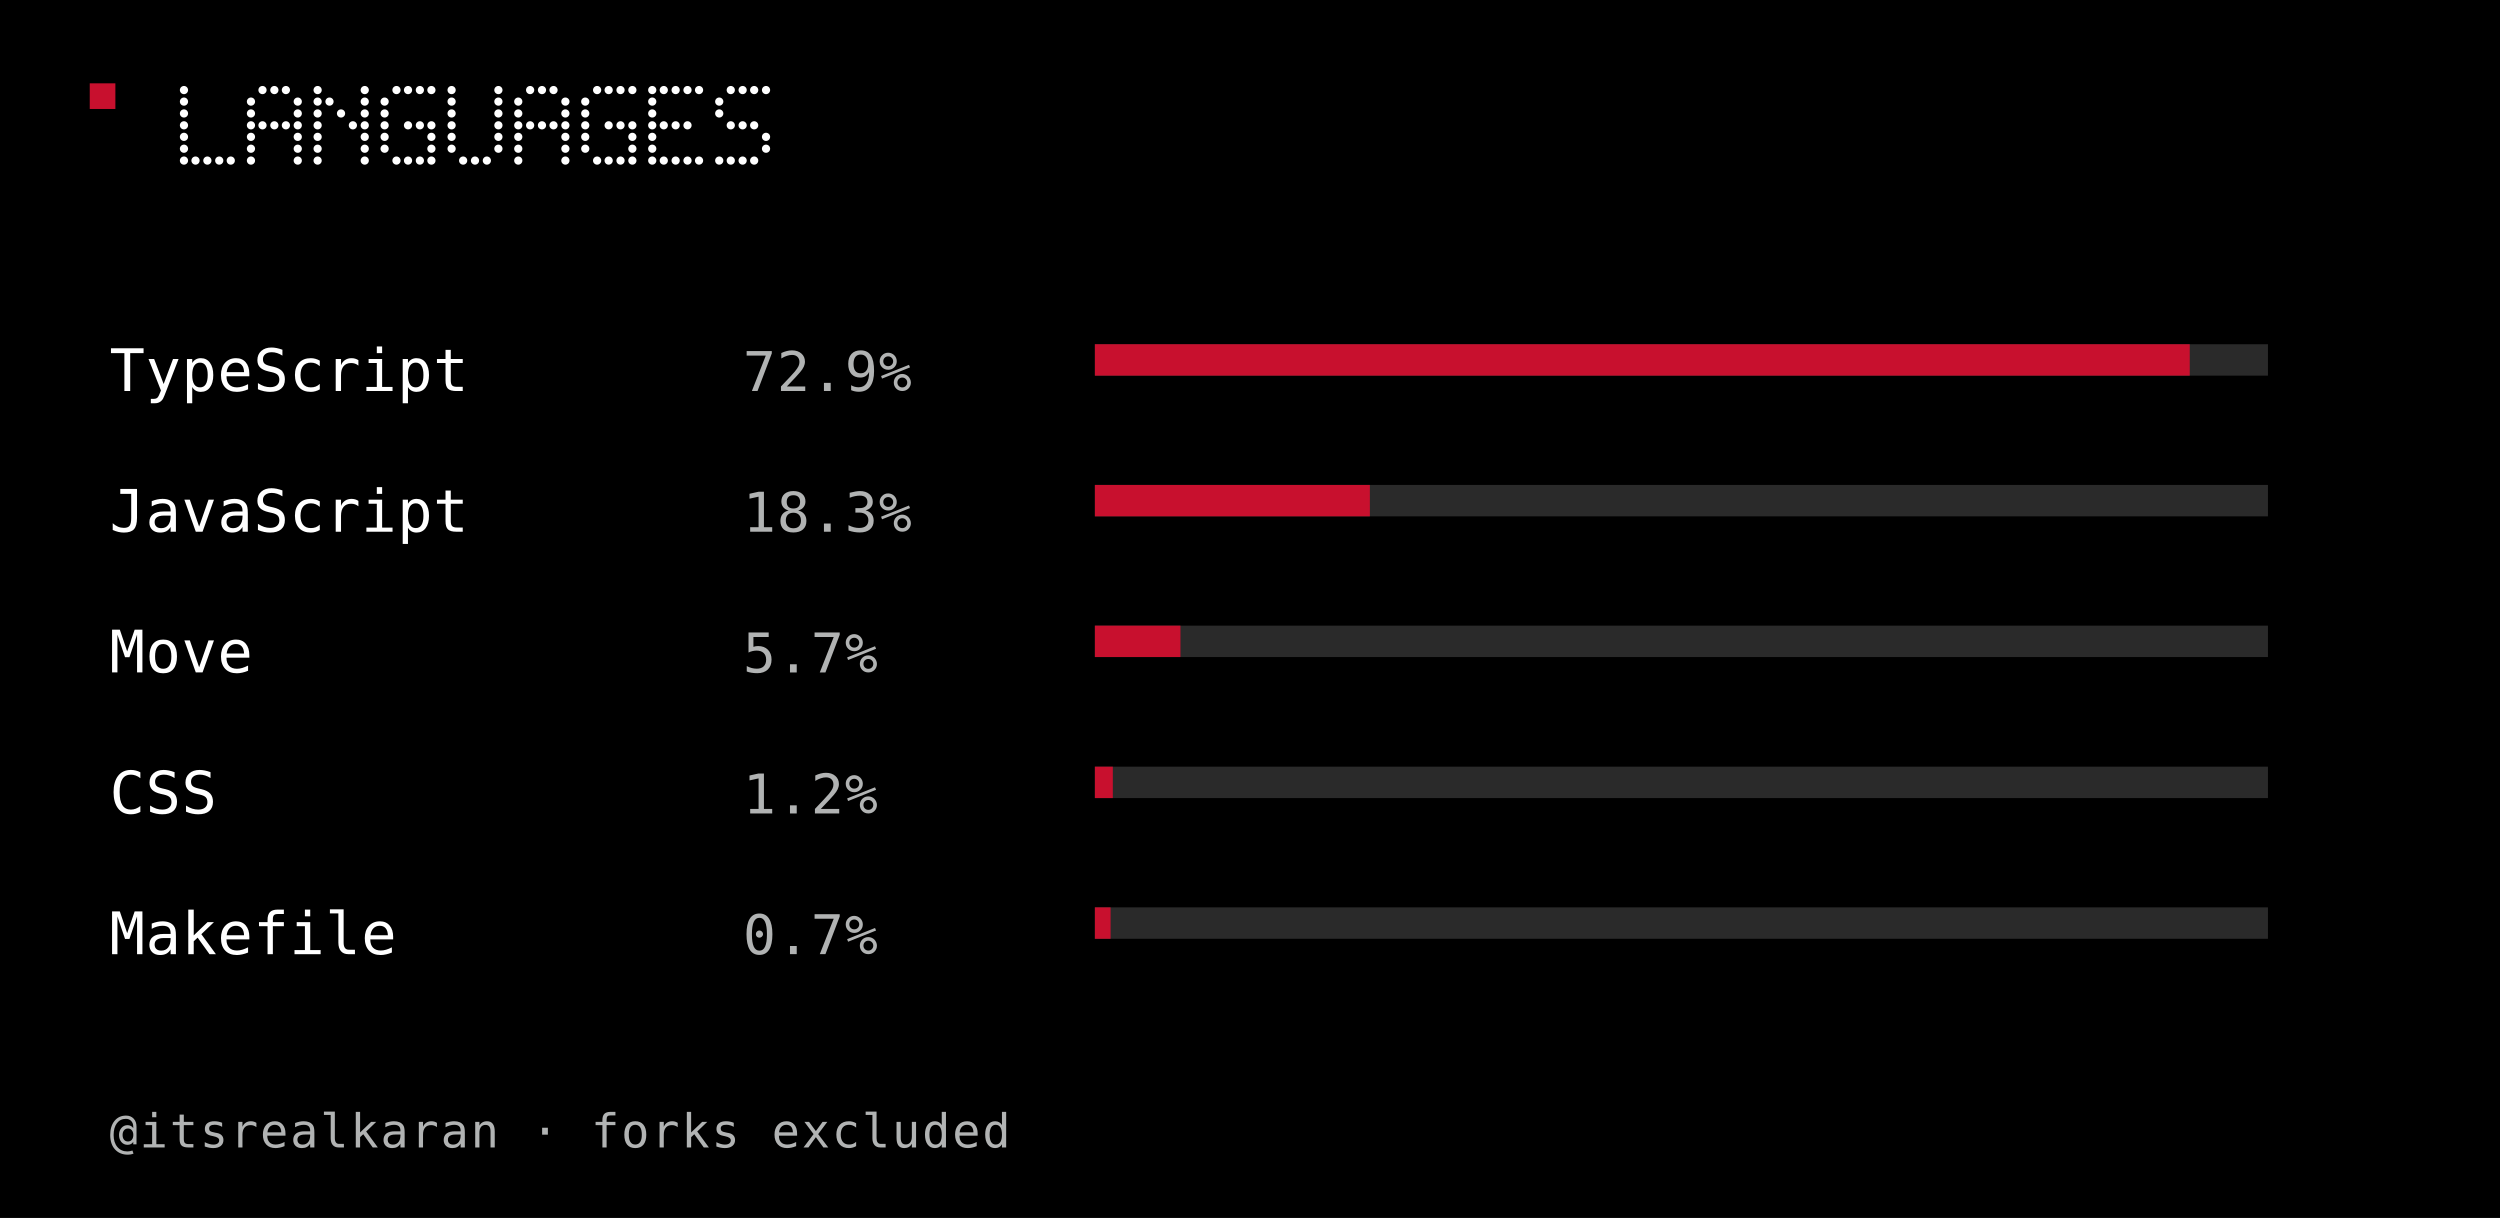
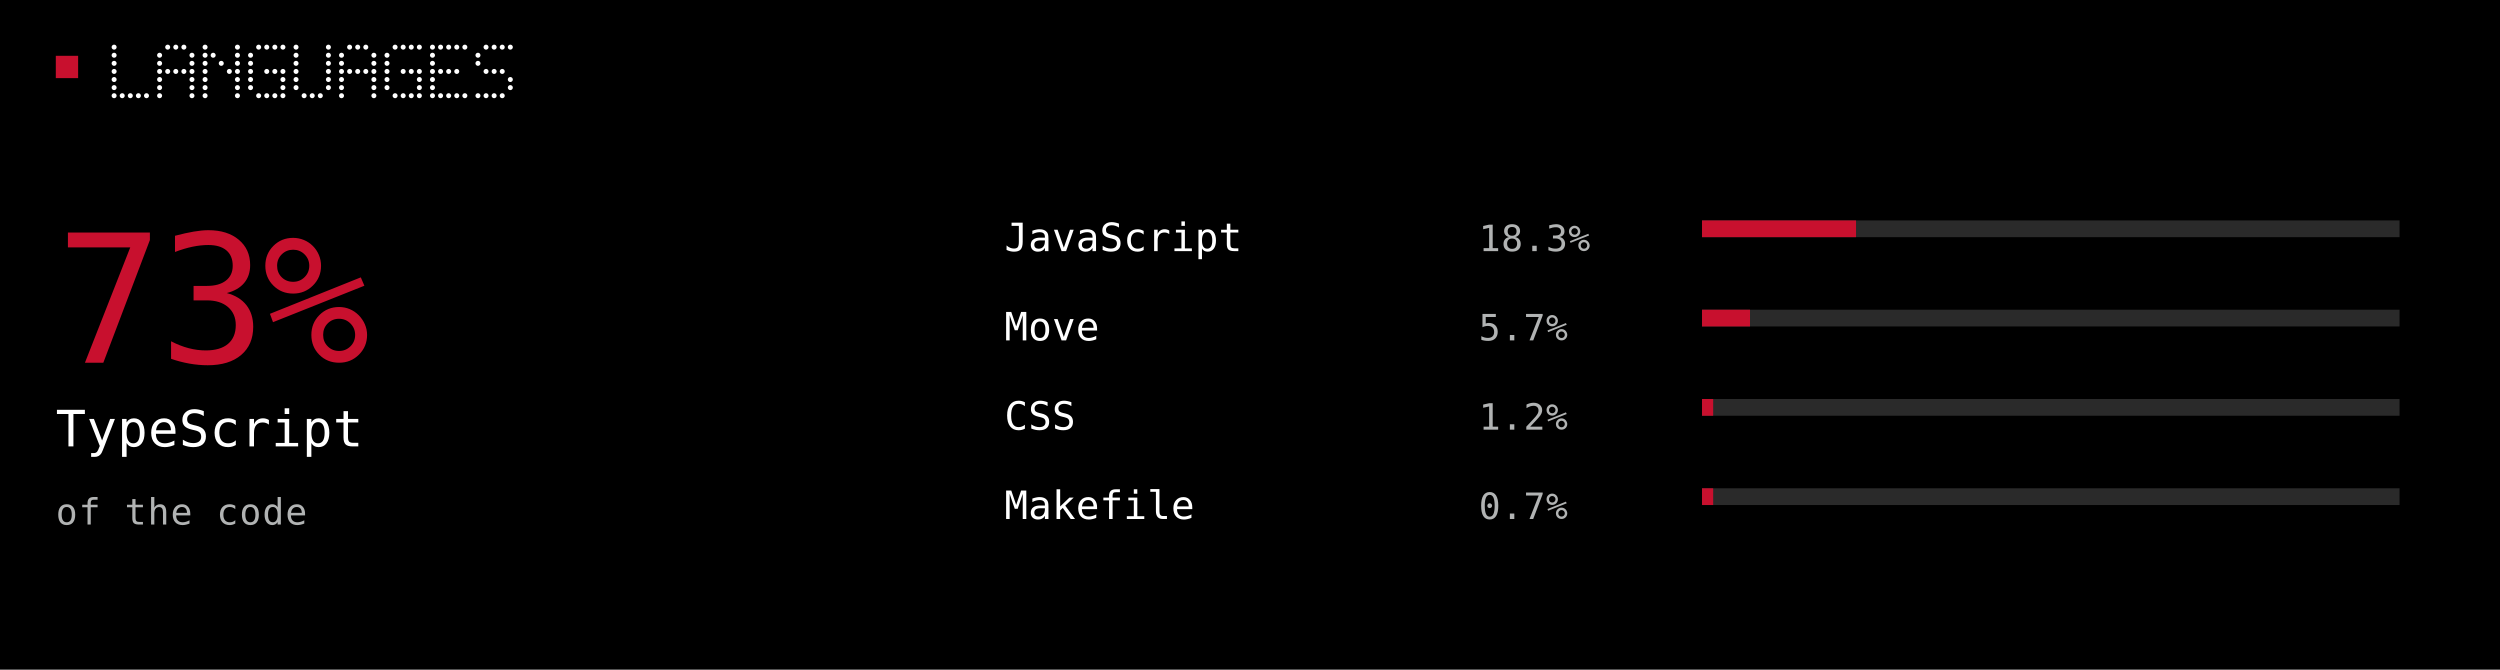
- <svg xmlns="http://www.w3.org/2000/svg" width="780" height="380" viewBox="0 0 780 380" role="img">
-   <rect width="780" height="380" fill="#000000" />
-   <rect x="28" y="26" width="8" height="8" fill="#C8102E" />
-   <circle cx="57.4" cy="28.1" r="1.28" fill="#FFFFFF" />
-   <circle cx="57.4" cy="31.7" r="1.28" fill="#FFFFFF" />
-   <circle cx="57.4" cy="35.4" r="1.28" fill="#FFFFFF" />
-   <circle cx="57.4" cy="39.1" r="1.28" fill="#FFFFFF" />
-   <circle cx="57.4" cy="42.7" r="1.28" fill="#FFFFFF" />
-   <circle cx="57.4" cy="46.4" r="1.28" fill="#FFFFFF" />
-   <circle cx="57.4" cy="50.1" r="1.28" fill="#FFFFFF" />
-   <circle cx="61.0" cy="50.1" r="1.28" fill="#FFFFFF" />
-   <circle cx="64.7" cy="50.1" r="1.28" fill="#FFFFFF" />
-   <circle cx="68.4" cy="50.1" r="1.28" fill="#FFFFFF" />
-   <circle cx="72.0" cy="50.1" r="1.28" fill="#FFFFFF" />
-   <circle cx="81.9" cy="28.1" r="1.28" fill="#FFFFFF" />
-   <circle cx="85.6" cy="28.1" r="1.28" fill="#FFFFFF" />
-   <circle cx="89.2" cy="28.1" r="1.28" fill="#FFFFFF" />
-   <circle cx="78.3" cy="31.7" r="1.28" fill="#FFFFFF" />
-   <circle cx="92.9" cy="31.7" r="1.28" fill="#FFFFFF" />
-   <circle cx="78.3" cy="35.4" r="1.28" fill="#FFFFFF" />
-   <circle cx="92.9" cy="35.4" r="1.28" fill="#FFFFFF" />
-   <circle cx="78.3" cy="39.1" r="1.28" fill="#FFFFFF" />
-   <circle cx="81.9" cy="39.1" r="1.28" fill="#FFFFFF" />
-   <circle cx="85.6" cy="39.1" r="1.28" fill="#FFFFFF" />
-   <circle cx="89.2" cy="39.1" r="1.28" fill="#FFFFFF" />
-   <circle cx="92.9" cy="39.1" r="1.28" fill="#FFFFFF" />
-   <circle cx="78.3" cy="42.7" r="1.28" fill="#FFFFFF" />
-   <circle cx="92.9" cy="42.7" r="1.28" fill="#FFFFFF" />
-   <circle cx="78.3" cy="46.4" r="1.28" fill="#FFFFFF" />
-   <circle cx="92.9" cy="46.4" r="1.28" fill="#FFFFFF" />
-   <circle cx="78.3" cy="50.1" r="1.28" fill="#FFFFFF" />
-   <circle cx="92.9" cy="50.1" r="1.28" fill="#FFFFFF" />
-   <circle cx="99.1" cy="28.1" r="1.28" fill="#FFFFFF" />
-   <circle cx="113.8" cy="28.1" r="1.28" fill="#FFFFFF" />
-   <circle cx="99.1" cy="31.7" r="1.28" fill="#FFFFFF" />
-   <circle cx="102.8" cy="31.7" r="1.28" fill="#FFFFFF" />
-   <circle cx="113.8" cy="31.7" r="1.28" fill="#FFFFFF" />
-   <circle cx="99.1" cy="35.4" r="1.28" fill="#FFFFFF" />
-   <circle cx="106.4" cy="35.4" r="1.28" fill="#FFFFFF" />
-   <circle cx="113.8" cy="35.4" r="1.28" fill="#FFFFFF" />
-   <circle cx="99.1" cy="39.1" r="1.28" fill="#FFFFFF" />
-   <circle cx="110.1" cy="39.1" r="1.28" fill="#FFFFFF" />
-   <circle cx="113.8" cy="39.1" r="1.28" fill="#FFFFFF" />
-   <circle cx="99.1" cy="42.7" r="1.28" fill="#FFFFFF" />
-   <circle cx="113.8" cy="42.7" r="1.28" fill="#FFFFFF" />
-   <circle cx="99.1" cy="46.4" r="1.28" fill="#FFFFFF" />
-   <circle cx="113.8" cy="46.4" r="1.28" fill="#FFFFFF" />
-   <circle cx="99.1" cy="50.1" r="1.28" fill="#FFFFFF" />
-   <circle cx="113.8" cy="50.1" r="1.28" fill="#FFFFFF" />
-   <circle cx="123.7" cy="28.1" r="1.28" fill="#FFFFFF" />
-   <circle cx="127.3" cy="28.1" r="1.28" fill="#FFFFFF" />
-   <circle cx="131.0" cy="28.1" r="1.28" fill="#FFFFFF" />
-   <circle cx="134.6" cy="28.1" r="1.28" fill="#FFFFFF" />
-   <circle cx="120.0" cy="31.7" r="1.28" fill="#FFFFFF" />
-   <circle cx="120.0" cy="35.4" r="1.28" fill="#FFFFFF" />
-   <circle cx="120.0" cy="39.1" r="1.28" fill="#FFFFFF" />
-   <circle cx="127.3" cy="39.1" r="1.28" fill="#FFFFFF" />
-   <circle cx="131.0" cy="39.1" r="1.28" fill="#FFFFFF" />
-   <circle cx="134.6" cy="39.1" r="1.28" fill="#FFFFFF" />
-   <circle cx="120.0" cy="42.7" r="1.28" fill="#FFFFFF" />
-   <circle cx="134.6" cy="42.7" r="1.28" fill="#FFFFFF" />
-   <circle cx="120.0" cy="46.4" r="1.28" fill="#FFFFFF" />
-   <circle cx="134.6" cy="46.4" r="1.28" fill="#FFFFFF" />
-   <circle cx="123.7" cy="50.1" r="1.28" fill="#FFFFFF" />
-   <circle cx="127.3" cy="50.1" r="1.28" fill="#FFFFFF" />
-   <circle cx="131.0" cy="50.1" r="1.28" fill="#FFFFFF" />
-   <circle cx="134.6" cy="50.1" r="1.28" fill="#FFFFFF" />
-   <circle cx="140.9" cy="28.1" r="1.28" fill="#FFFFFF" />
-   <circle cx="155.5" cy="28.1" r="1.28" fill="#FFFFFF" />
-   <circle cx="140.9" cy="31.7" r="1.28" fill="#FFFFFF" />
-   <circle cx="155.5" cy="31.7" r="1.28" fill="#FFFFFF" />
-   <circle cx="140.9" cy="35.4" r="1.28" fill="#FFFFFF" />
-   <circle cx="155.5" cy="35.4" r="1.28" fill="#FFFFFF" />
-   <circle cx="140.9" cy="39.1" r="1.28" fill="#FFFFFF" />
-   <circle cx="155.5" cy="39.1" r="1.28" fill="#FFFFFF" />
-   <circle cx="140.9" cy="42.7" r="1.28" fill="#FFFFFF" />
-   <circle cx="155.5" cy="42.7" r="1.28" fill="#FFFFFF" />
-   <circle cx="140.9" cy="46.4" r="1.28" fill="#FFFFFF" />
-   <circle cx="155.5" cy="46.4" r="1.28" fill="#FFFFFF" />
-   <circle cx="144.5" cy="50.1" r="1.28" fill="#FFFFFF" />
-   <circle cx="148.2" cy="50.1" r="1.28" fill="#FFFFFF" />
-   <circle cx="151.9" cy="50.1" r="1.28" fill="#FFFFFF" />
-   <circle cx="165.4" cy="28.1" r="1.28" fill="#FFFFFF" />
-   <circle cx="169.1" cy="28.1" r="1.28" fill="#FFFFFF" />
-   <circle cx="172.7" cy="28.1" r="1.28" fill="#FFFFFF" />
-   <circle cx="161.7" cy="31.7" r="1.28" fill="#FFFFFF" />
-   <circle cx="176.4" cy="31.7" r="1.28" fill="#FFFFFF" />
-   <circle cx="161.7" cy="35.4" r="1.28" fill="#FFFFFF" />
-   <circle cx="176.4" cy="35.4" r="1.28" fill="#FFFFFF" />
-   <circle cx="161.7" cy="39.1" r="1.28" fill="#FFFFFF" />
-   <circle cx="165.4" cy="39.1" r="1.28" fill="#FFFFFF" />
-   <circle cx="169.1" cy="39.1" r="1.28" fill="#FFFFFF" />
-   <circle cx="172.7" cy="39.1" r="1.28" fill="#FFFFFF" />
-   <circle cx="176.4" cy="39.1" r="1.28" fill="#FFFFFF" />
-   <circle cx="161.7" cy="42.7" r="1.28" fill="#FFFFFF" />
-   <circle cx="176.4" cy="42.7" r="1.28" fill="#FFFFFF" />
-   <circle cx="161.7" cy="46.4" r="1.28" fill="#FFFFFF" />
-   <circle cx="176.4" cy="46.4" r="1.28" fill="#FFFFFF" />
-   <circle cx="161.7" cy="50.1" r="1.28" fill="#FFFFFF" />
-   <circle cx="176.4" cy="50.1" r="1.28" fill="#FFFFFF" />
-   <circle cx="186.3" cy="28.1" r="1.28" fill="#FFFFFF" />
-   <circle cx="189.9" cy="28.1" r="1.28" fill="#FFFFFF" />
-   <circle cx="193.6" cy="28.1" r="1.28" fill="#FFFFFF" />
-   <circle cx="197.3" cy="28.1" r="1.28" fill="#FFFFFF" />
-   <circle cx="182.6" cy="31.7" r="1.28" fill="#FFFFFF" />
-   <circle cx="182.6" cy="35.4" r="1.28" fill="#FFFFFF" />
-   <circle cx="182.6" cy="39.1" r="1.28" fill="#FFFFFF" />
-   <circle cx="189.9" cy="39.1" r="1.28" fill="#FFFFFF" />
-   <circle cx="193.6" cy="39.1" r="1.28" fill="#FFFFFF" />
-   <circle cx="197.3" cy="39.1" r="1.28" fill="#FFFFFF" />
-   <circle cx="182.6" cy="42.7" r="1.28" fill="#FFFFFF" />
-   <circle cx="197.3" cy="42.7" r="1.28" fill="#FFFFFF" />
-   <circle cx="182.6" cy="46.4" r="1.28" fill="#FFFFFF" />
-   <circle cx="197.3" cy="46.4" r="1.28" fill="#FFFFFF" />
-   <circle cx="186.3" cy="50.1" r="1.28" fill="#FFFFFF" />
-   <circle cx="189.9" cy="50.1" r="1.28" fill="#FFFFFF" />
-   <circle cx="193.6" cy="50.1" r="1.28" fill="#FFFFFF" />
-   <circle cx="197.3" cy="50.1" r="1.28" fill="#FFFFFF" />
-   <circle cx="203.5" cy="28.1" r="1.28" fill="#FFFFFF" />
-   <circle cx="207.1" cy="28.1" r="1.28" fill="#FFFFFF" />
-   <circle cx="210.8" cy="28.1" r="1.28" fill="#FFFFFF" />
-   <circle cx="214.5" cy="28.1" r="1.28" fill="#FFFFFF" />
-   <circle cx="218.1" cy="28.1" r="1.28" fill="#FFFFFF" />
-   <circle cx="203.5" cy="31.7" r="1.28" fill="#FFFFFF" />
-   <circle cx="203.5" cy="35.4" r="1.28" fill="#FFFFFF" />
-   <circle cx="203.5" cy="39.1" r="1.28" fill="#FFFFFF" />
-   <circle cx="207.1" cy="39.1" r="1.28" fill="#FFFFFF" />
-   <circle cx="210.8" cy="39.1" r="1.28" fill="#FFFFFF" />
-   <circle cx="214.5" cy="39.1" r="1.28" fill="#FFFFFF" />
-   <circle cx="203.5" cy="42.7" r="1.28" fill="#FFFFFF" />
-   <circle cx="203.5" cy="46.4" r="1.28" fill="#FFFFFF" />
-   <circle cx="203.5" cy="50.1" r="1.28" fill="#FFFFFF" />
-   <circle cx="207.1" cy="50.1" r="1.28" fill="#FFFFFF" />
-   <circle cx="210.8" cy="50.1" r="1.28" fill="#FFFFFF" />
-   <circle cx="214.5" cy="50.1" r="1.28" fill="#FFFFFF" />
-   <circle cx="218.1" cy="50.1" r="1.28" fill="#FFFFFF" />
-   <circle cx="228.0" cy="28.1" r="1.28" fill="#FFFFFF" />
-   <circle cx="231.7" cy="28.1" r="1.28" fill="#FFFFFF" />
-   <circle cx="235.3" cy="28.1" r="1.28" fill="#FFFFFF" />
-   <circle cx="239.0" cy="28.1" r="1.28" fill="#FFFFFF" />
-   <circle cx="224.4" cy="31.7" r="1.28" fill="#FFFFFF" />
-   <circle cx="224.4" cy="35.4" r="1.28" fill="#FFFFFF" />
-   <circle cx="228.0" cy="39.1" r="1.28" fill="#FFFFFF" />
-   <circle cx="231.7" cy="39.1" r="1.28" fill="#FFFFFF" />
-   <circle cx="235.3" cy="39.1" r="1.28" fill="#FFFFFF" />
-   <circle cx="239.0" cy="42.7" r="1.28" fill="#FFFFFF" />
-   <circle cx="239.0" cy="46.4" r="1.28" fill="#FFFFFF" />
-   <circle cx="224.4" cy="50.1" r="1.28" fill="#FFFFFF" />
-   <circle cx="228.0" cy="50.1" r="1.28" fill="#FFFFFF" />
-   <circle cx="231.7" cy="50.1" r="1.28" fill="#FFFFFF" />
-   <circle cx="235.3" cy="50.1" r="1.28" fill="#FFFFFF" />
-   <text x="34.2" y="122.0" fill="#FFFFFF" font-family="ui-monospace, Geist Mono, monospace" font-size="18.3" letter-spacing="0.2" dominant-baseline="auto">TypeScript</text>
-   <text x="231.8" y="122.0" fill="#B1B3B3" font-family="ui-monospace, Geist Mono, monospace" font-size="17.1" letter-spacing="0.3" dominant-baseline="auto">72.9%</text>
-   <rect x="341.6" y="107.4" width="366.0" height="9.8" fill="#2A2A2A" />
-   <rect x="341.6" y="107.4" width="341.6" height="9.8" fill="#C8102E" />
-   <text x="34.2" y="165.9" fill="#FFFFFF" font-family="ui-monospace, Geist Mono, monospace" font-size="18.3" letter-spacing="0.2" dominant-baseline="auto">JavaScript</text>
-   <text x="231.8" y="165.9" fill="#B1B3B3" font-family="ui-monospace, Geist Mono, monospace" font-size="17.1" letter-spacing="0.3" dominant-baseline="auto">18.3%</text>
-   <rect x="341.6" y="151.3" width="366.0" height="9.8" fill="#2A2A2A" />
-   <rect x="341.6" y="151.3" width="85.8" height="9.8" fill="#C8102E" />
-   <text x="34.2" y="209.8" fill="#FFFFFF" font-family="ui-monospace, Geist Mono, monospace" font-size="18.3" letter-spacing="0.2" dominant-baseline="auto">Move</text>
-   <text x="231.8" y="209.8" fill="#B1B3B3" font-family="ui-monospace, Geist Mono, monospace" font-size="17.1" letter-spacing="0.3" dominant-baseline="auto">5.7%</text>
-   <rect x="341.6" y="195.2" width="366.0" height="9.8" fill="#2A2A2A" />
-   <rect x="341.6" y="195.2" width="26.7" height="9.8" fill="#C8102E" />
-   <text x="34.2" y="253.8" fill="#FFFFFF" font-family="ui-monospace, Geist Mono, monospace" font-size="18.3" letter-spacing="0.2" dominant-baseline="auto">CSS</text>
-   <text x="231.8" y="253.8" fill="#B1B3B3" font-family="ui-monospace, Geist Mono, monospace" font-size="17.1" letter-spacing="0.3" dominant-baseline="auto">1.2%</text>
-   <rect x="341.6" y="239.2" width="366.0" height="9.8" fill="#2A2A2A" />
-   <rect x="341.6" y="239.2" width="5.6" height="9.8" fill="#C8102E" />
-   <text x="34.2" y="297.7" fill="#FFFFFF" font-family="ui-monospace, Geist Mono, monospace" font-size="18.3" letter-spacing="0.2" dominant-baseline="auto">Makefile</text>
-   <text x="231.8" y="297.7" fill="#B1B3B3" font-family="ui-monospace, Geist Mono, monospace" font-size="17.1" letter-spacing="0.3" dominant-baseline="auto">0.7%</text>
-   <rect x="341.6" y="283.1" width="366.0" height="9.8" fill="#2A2A2A" />
-   <rect x="341.6" y="283.1" width="4.9" height="9.8" fill="#C8102E" />
-   <text x="34.2" y="358.0" fill="#B1B3B3" font-family="ui-monospace, Geist Mono, monospace" font-size="14.6" letter-spacing="0.6" dominant-baseline="auto">@itsrealkaran · forks excluded</text>
+ <svg xmlns="http://www.w3.org/2000/svg" width="896" height="240" viewBox="0 0 896 240" role="img">
+   <rect width="896" height="240" fill="#000000" />
+   <rect x="20" y="20" width="8" height="8" fill="#C8102E" />
+   <circle cx="40.9" cy="16.9" r="0.90" fill="#FFFFFF" />
+   <circle cx="40.9" cy="19.8" r="0.90" fill="#FFFFFF" />
+   <circle cx="40.9" cy="22.7" r="0.90" fill="#FFFFFF" />
+   <circle cx="40.9" cy="25.6" r="0.90" fill="#FFFFFF" />
+   <circle cx="40.9" cy="28.5" r="0.90" fill="#FFFFFF" />
+   <circle cx="40.9" cy="31.4" r="0.90" fill="#FFFFFF" />
+   <circle cx="40.9" cy="34.3" r="0.90" fill="#FFFFFF" />
+   <circle cx="43.8" cy="34.3" r="0.90" fill="#FFFFFF" />
+   <circle cx="46.7" cy="34.3" r="0.90" fill="#FFFFFF" />
+   <circle cx="49.6" cy="34.3" r="0.90" fill="#FFFFFF" />
+   <circle cx="52.5" cy="34.3" r="0.90" fill="#FFFFFF" />
+   <circle cx="60.1" cy="16.9" r="0.90" fill="#FFFFFF" />
+   <circle cx="63.0" cy="16.9" r="0.90" fill="#FFFFFF" />
+   <circle cx="65.9" cy="16.9" r="0.90" fill="#FFFFFF" />
+   <circle cx="57.2" cy="19.8" r="0.90" fill="#FFFFFF" />
+   <circle cx="68.8" cy="19.8" r="0.90" fill="#FFFFFF" />
+   <circle cx="57.2" cy="22.7" r="0.90" fill="#FFFFFF" />
+   <circle cx="68.8" cy="22.7" r="0.90" fill="#FFFFFF" />
+   <circle cx="57.2" cy="25.6" r="0.90" fill="#FFFFFF" />
+   <circle cx="60.1" cy="25.6" r="0.90" fill="#FFFFFF" />
+   <circle cx="63.0" cy="25.6" r="0.90" fill="#FFFFFF" />
+   <circle cx="65.9" cy="25.6" r="0.90" fill="#FFFFFF" />
+   <circle cx="68.8" cy="25.6" r="0.90" fill="#FFFFFF" />
+   <circle cx="57.2" cy="28.5" r="0.90" fill="#FFFFFF" />
+   <circle cx="68.8" cy="28.5" r="0.90" fill="#FFFFFF" />
+   <circle cx="57.2" cy="31.4" r="0.90" fill="#FFFFFF" />
+   <circle cx="68.8" cy="31.4" r="0.90" fill="#FFFFFF" />
+   <circle cx="57.2" cy="34.3" r="0.90" fill="#FFFFFF" />
+   <circle cx="68.8" cy="34.3" r="0.90" fill="#FFFFFF" />
+   <circle cx="73.5" cy="16.9" r="0.90" fill="#FFFFFF" />
+   <circle cx="85.1" cy="16.9" r="0.90" fill="#FFFFFF" />
+   <circle cx="73.5" cy="19.8" r="0.90" fill="#FFFFFF" />
+   <circle cx="76.4" cy="19.8" r="0.90" fill="#FFFFFF" />
+   <circle cx="85.1" cy="19.8" r="0.90" fill="#FFFFFF" />
+   <circle cx="73.5" cy="22.7" r="0.90" fill="#FFFFFF" />
+   <circle cx="79.3" cy="22.7" r="0.90" fill="#FFFFFF" />
+   <circle cx="85.1" cy="22.7" r="0.90" fill="#FFFFFF" />
+   <circle cx="73.5" cy="25.6" r="0.90" fill="#FFFFFF" />
+   <circle cx="82.2" cy="25.6" r="0.90" fill="#FFFFFF" />
+   <circle cx="85.1" cy="25.6" r="0.90" fill="#FFFFFF" />
+   <circle cx="73.5" cy="28.5" r="0.90" fill="#FFFFFF" />
+   <circle cx="85.1" cy="28.5" r="0.90" fill="#FFFFFF" />
+   <circle cx="73.5" cy="31.4" r="0.90" fill="#FFFFFF" />
+   <circle cx="85.1" cy="31.4" r="0.90" fill="#FFFFFF" />
+   <circle cx="73.5" cy="34.3" r="0.90" fill="#FFFFFF" />
+   <circle cx="85.1" cy="34.3" r="0.90" fill="#FFFFFF" />
+   <circle cx="92.7" cy="16.9" r="0.90" fill="#FFFFFF" />
+   <circle cx="95.6" cy="16.9" r="0.90" fill="#FFFFFF" />
+   <circle cx="98.5" cy="16.9" r="0.90" fill="#FFFFFF" />
+   <circle cx="101.4" cy="16.9" r="0.90" fill="#FFFFFF" />
+   <circle cx="89.8" cy="19.8" r="0.90" fill="#FFFFFF" />
+   <circle cx="89.8" cy="22.7" r="0.90" fill="#FFFFFF" />
+   <circle cx="89.8" cy="25.6" r="0.90" fill="#FFFFFF" />
+   <circle cx="95.6" cy="25.6" r="0.90" fill="#FFFFFF" />
+   <circle cx="98.5" cy="25.6" r="0.90" fill="#FFFFFF" />
+   <circle cx="101.4" cy="25.6" r="0.90" fill="#FFFFFF" />
+   <circle cx="89.8" cy="28.5" r="0.90" fill="#FFFFFF" />
+   <circle cx="101.4" cy="28.5" r="0.90" fill="#FFFFFF" />
+   <circle cx="89.8" cy="31.4" r="0.90" fill="#FFFFFF" />
+   <circle cx="101.4" cy="31.4" r="0.90" fill="#FFFFFF" />
+   <circle cx="92.7" cy="34.3" r="0.90" fill="#FFFFFF" />
+   <circle cx="95.6" cy="34.3" r="0.90" fill="#FFFFFF" />
+   <circle cx="98.5" cy="34.3" r="0.90" fill="#FFFFFF" />
+   <circle cx="101.4" cy="34.3" r="0.90" fill="#FFFFFF" />
+   <circle cx="106.1" cy="16.9" r="0.90" fill="#FFFFFF" />
+   <circle cx="117.7" cy="16.9" r="0.90" fill="#FFFFFF" />
+   <circle cx="106.1" cy="19.8" r="0.90" fill="#FFFFFF" />
+   <circle cx="117.7" cy="19.8" r="0.90" fill="#FFFFFF" />
+   <circle cx="106.1" cy="22.7" r="0.90" fill="#FFFFFF" />
+   <circle cx="117.7" cy="22.7" r="0.90" fill="#FFFFFF" />
+   <circle cx="106.1" cy="25.6" r="0.90" fill="#FFFFFF" />
+   <circle cx="117.7" cy="25.6" r="0.90" fill="#FFFFFF" />
+   <circle cx="106.1" cy="28.5" r="0.90" fill="#FFFFFF" />
+   <circle cx="117.7" cy="28.5" r="0.90" fill="#FFFFFF" />
+   <circle cx="106.1" cy="31.4" r="0.90" fill="#FFFFFF" />
+   <circle cx="117.7" cy="31.4" r="0.90" fill="#FFFFFF" />
+   <circle cx="109.0" cy="34.3" r="0.90" fill="#FFFFFF" />
+   <circle cx="111.9" cy="34.3" r="0.90" fill="#FFFFFF" />
+   <circle cx="114.8" cy="34.3" r="0.90" fill="#FFFFFF" />
+   <circle cx="125.3" cy="16.9" r="0.90" fill="#FFFFFF" />
+   <circle cx="128.2" cy="16.9" r="0.90" fill="#FFFFFF" />
+   <circle cx="131.1" cy="16.9" r="0.90" fill="#FFFFFF" />
+   <circle cx="122.4" cy="19.8" r="0.90" fill="#FFFFFF" />
+   <circle cx="134.0" cy="19.8" r="0.90" fill="#FFFFFF" />
+   <circle cx="122.4" cy="22.7" r="0.90" fill="#FFFFFF" />
+   <circle cx="134.0" cy="22.7" r="0.90" fill="#FFFFFF" />
+   <circle cx="122.4" cy="25.6" r="0.90" fill="#FFFFFF" />
+   <circle cx="125.3" cy="25.6" r="0.90" fill="#FFFFFF" />
+   <circle cx="128.2" cy="25.6" r="0.90" fill="#FFFFFF" />
+   <circle cx="131.1" cy="25.6" r="0.90" fill="#FFFFFF" />
+   <circle cx="134.0" cy="25.6" r="0.90" fill="#FFFFFF" />
+   <circle cx="122.4" cy="28.5" r="0.90" fill="#FFFFFF" />
+   <circle cx="134.0" cy="28.5" r="0.90" fill="#FFFFFF" />
+   <circle cx="122.4" cy="31.4" r="0.90" fill="#FFFFFF" />
+   <circle cx="134.0" cy="31.4" r="0.90" fill="#FFFFFF" />
+   <circle cx="122.4" cy="34.3" r="0.90" fill="#FFFFFF" />
+   <circle cx="134.0" cy="34.3" r="0.90" fill="#FFFFFF" />
+   <circle cx="141.6" cy="16.9" r="0.90" fill="#FFFFFF" />
+   <circle cx="144.5" cy="16.9" r="0.90" fill="#FFFFFF" />
+   <circle cx="147.4" cy="16.9" r="0.90" fill="#FFFFFF" />
+   <circle cx="150.3" cy="16.9" r="0.90" fill="#FFFFFF" />
+   <circle cx="138.7" cy="19.8" r="0.90" fill="#FFFFFF" />
+   <circle cx="138.7" cy="22.7" r="0.90" fill="#FFFFFF" />
+   <circle cx="138.7" cy="25.6" r="0.90" fill="#FFFFFF" />
+   <circle cx="144.5" cy="25.6" r="0.90" fill="#FFFFFF" />
+   <circle cx="147.4" cy="25.6" r="0.90" fill="#FFFFFF" />
+   <circle cx="150.3" cy="25.6" r="0.90" fill="#FFFFFF" />
+   <circle cx="138.7" cy="28.5" r="0.90" fill="#FFFFFF" />
+   <circle cx="150.3" cy="28.5" r="0.90" fill="#FFFFFF" />
+   <circle cx="138.7" cy="31.4" r="0.90" fill="#FFFFFF" />
+   <circle cx="150.3" cy="31.4" r="0.90" fill="#FFFFFF" />
+   <circle cx="141.6" cy="34.3" r="0.90" fill="#FFFFFF" />
+   <circle cx="144.5" cy="34.3" r="0.90" fill="#FFFFFF" />
+   <circle cx="147.4" cy="34.3" r="0.90" fill="#FFFFFF" />
+   <circle cx="150.3" cy="34.3" r="0.90" fill="#FFFFFF" />
+   <circle cx="155.0" cy="16.9" r="0.90" fill="#FFFFFF" />
+   <circle cx="157.9" cy="16.9" r="0.90" fill="#FFFFFF" />
+   <circle cx="160.8" cy="16.9" r="0.90" fill="#FFFFFF" />
+   <circle cx="163.7" cy="16.9" r="0.90" fill="#FFFFFF" />
+   <circle cx="166.6" cy="16.9" r="0.90" fill="#FFFFFF" />
+   <circle cx="155.0" cy="19.8" r="0.90" fill="#FFFFFF" />
+   <circle cx="155.0" cy="22.7" r="0.90" fill="#FFFFFF" />
+   <circle cx="155.0" cy="25.6" r="0.90" fill="#FFFFFF" />
+   <circle cx="157.9" cy="25.6" r="0.90" fill="#FFFFFF" />
+   <circle cx="160.8" cy="25.6" r="0.90" fill="#FFFFFF" />
+   <circle cx="163.7" cy="25.6" r="0.90" fill="#FFFFFF" />
+   <circle cx="155.0" cy="28.5" r="0.90" fill="#FFFFFF" />
+   <circle cx="155.0" cy="31.4" r="0.90" fill="#FFFFFF" />
+   <circle cx="155.0" cy="34.3" r="0.90" fill="#FFFFFF" />
+   <circle cx="157.9" cy="34.3" r="0.90" fill="#FFFFFF" />
+   <circle cx="160.8" cy="34.3" r="0.90" fill="#FFFFFF" />
+   <circle cx="163.7" cy="34.3" r="0.90" fill="#FFFFFF" />
+   <circle cx="166.6" cy="34.3" r="0.90" fill="#FFFFFF" />
+   <circle cx="174.2" cy="16.9" r="0.90" fill="#FFFFFF" />
+   <circle cx="177.1" cy="16.9" r="0.90" fill="#FFFFFF" />
+   <circle cx="180.0" cy="16.9" r="0.90" fill="#FFFFFF" />
+   <circle cx="182.9" cy="16.9" r="0.90" fill="#FFFFFF" />
+   <circle cx="171.3" cy="19.8" r="0.90" fill="#FFFFFF" />
+   <circle cx="171.3" cy="22.7" r="0.90" fill="#FFFFFF" />
+   <circle cx="174.2" cy="25.6" r="0.90" fill="#FFFFFF" />
+   <circle cx="177.1" cy="25.6" r="0.90" fill="#FFFFFF" />
+   <circle cx="180.0" cy="25.6" r="0.90" fill="#FFFFFF" />
+   <circle cx="182.9" cy="28.5" r="0.90" fill="#FFFFFF" />
+   <circle cx="182.9" cy="31.4" r="0.90" fill="#FFFFFF" />
+   <circle cx="171.3" cy="34.3" r="0.90" fill="#FFFFFF" />
+   <circle cx="174.2" cy="34.3" r="0.90" fill="#FFFFFF" />
+   <circle cx="177.1" cy="34.3" r="0.90" fill="#FFFFFF" />
+   <circle cx="180.0" cy="34.3" r="0.90" fill="#FFFFFF" />
+   <text x="20" y="130" fill="#C8102E" font-family="ui-monospace, Geist Mono, monospace" font-size="64" letter-spacing="-1.5" dominant-baseline="auto">73%</text>
+   <text x="20" y="160" fill="#FFFFFF" font-family="ui-monospace, Geist Mono, monospace" font-size="18" letter-spacing="0.2" dominant-baseline="auto">TypeScript</text>
+   <text x="20" y="188" fill="#B1B3B3" font-family="ui-monospace, Geist Mono, monospace" font-size="13" letter-spacing="0.4" dominant-baseline="auto">of the code</text>
+   <text x="360" y="90" fill="#FFFFFF" font-family="ui-monospace, Geist Mono, monospace" font-size="14" letter-spacing="0.1" dominant-baseline="auto">JavaScript</text>
+   <text x="530" y="90" fill="#B1B3B3" font-family="ui-monospace, Geist Mono, monospace" font-size="13" letter-spacing="0.2" dominant-baseline="auto">18.3%</text>
+   <rect x="610" y="79" width="250" height="6" fill="#2A2A2A" />
+   <rect x="610" y="79" width="55.2" height="6" fill="#C8102E" />
+   <text x="360" y="122" fill="#FFFFFF" font-family="ui-monospace, Geist Mono, monospace" font-size="14" letter-spacing="0.1" dominant-baseline="auto">Move</text>
+   <text x="530" y="122" fill="#B1B3B3" font-family="ui-monospace, Geist Mono, monospace" font-size="13" letter-spacing="0.2" dominant-baseline="auto">5.7%</text>
+   <rect x="610" y="111" width="250" height="6" fill="#2A2A2A" />
+   <rect x="610" y="111" width="17.2" height="6" fill="#C8102E" />
+   <text x="360" y="154" fill="#FFFFFF" font-family="ui-monospace, Geist Mono, monospace" font-size="14" letter-spacing="0.1" dominant-baseline="auto">CSS</text>
+   <text x="530" y="154" fill="#B1B3B3" font-family="ui-monospace, Geist Mono, monospace" font-size="13" letter-spacing="0.2" dominant-baseline="auto">1.2%</text>
+   <rect x="610" y="143" width="250" height="6" fill="#2A2A2A" />
+   <rect x="610" y="143" width="4.0" height="6" fill="#C8102E" />
+   <text x="360" y="186" fill="#FFFFFF" font-family="ui-monospace, Geist Mono, monospace" font-size="14" letter-spacing="0.1" dominant-baseline="auto">Makefile</text>
+   <text x="530" y="186" fill="#B1B3B3" font-family="ui-monospace, Geist Mono, monospace" font-size="13" letter-spacing="0.2" dominant-baseline="auto">0.7%</text>
+   <rect x="610" y="175" width="250" height="6" fill="#2A2A2A" />
+   <rect x="610" y="175" width="4.0" height="6" fill="#C8102E" />
</svg>
